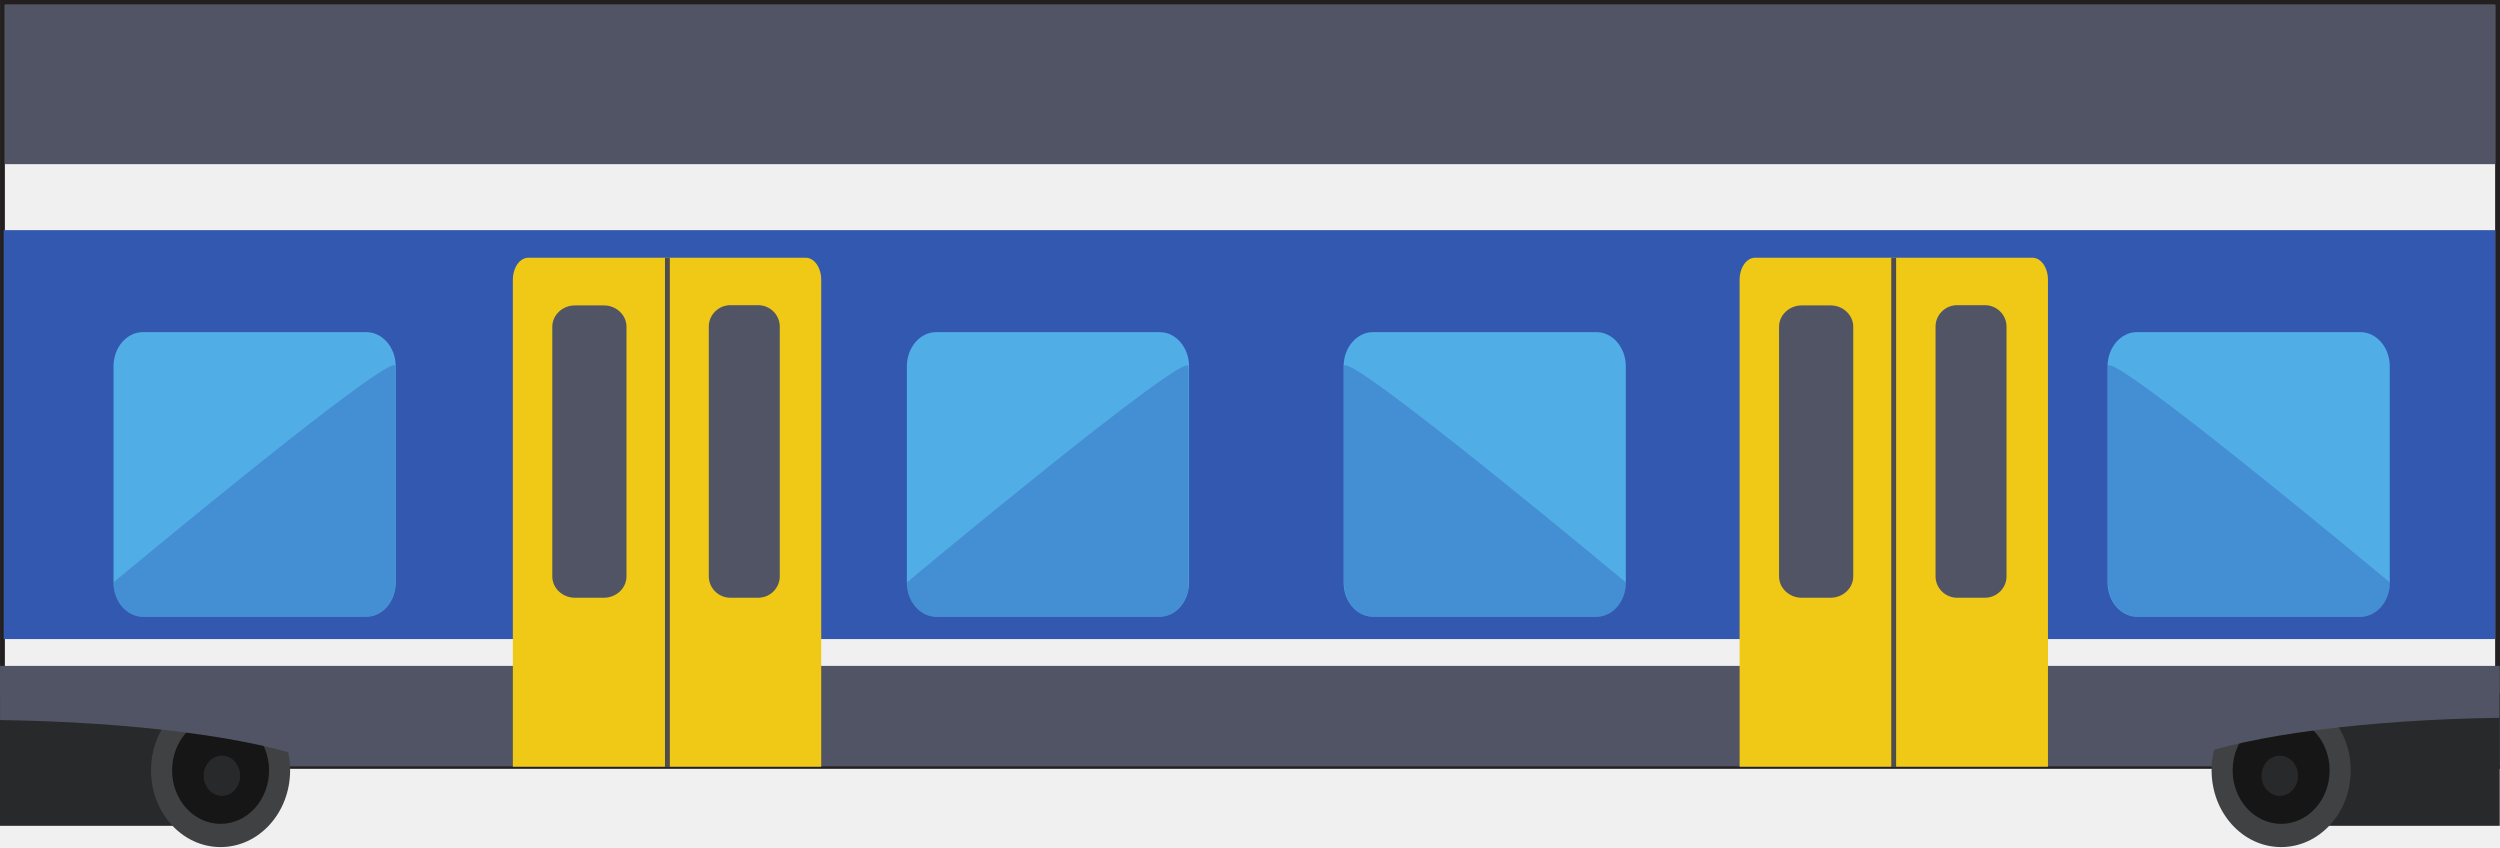
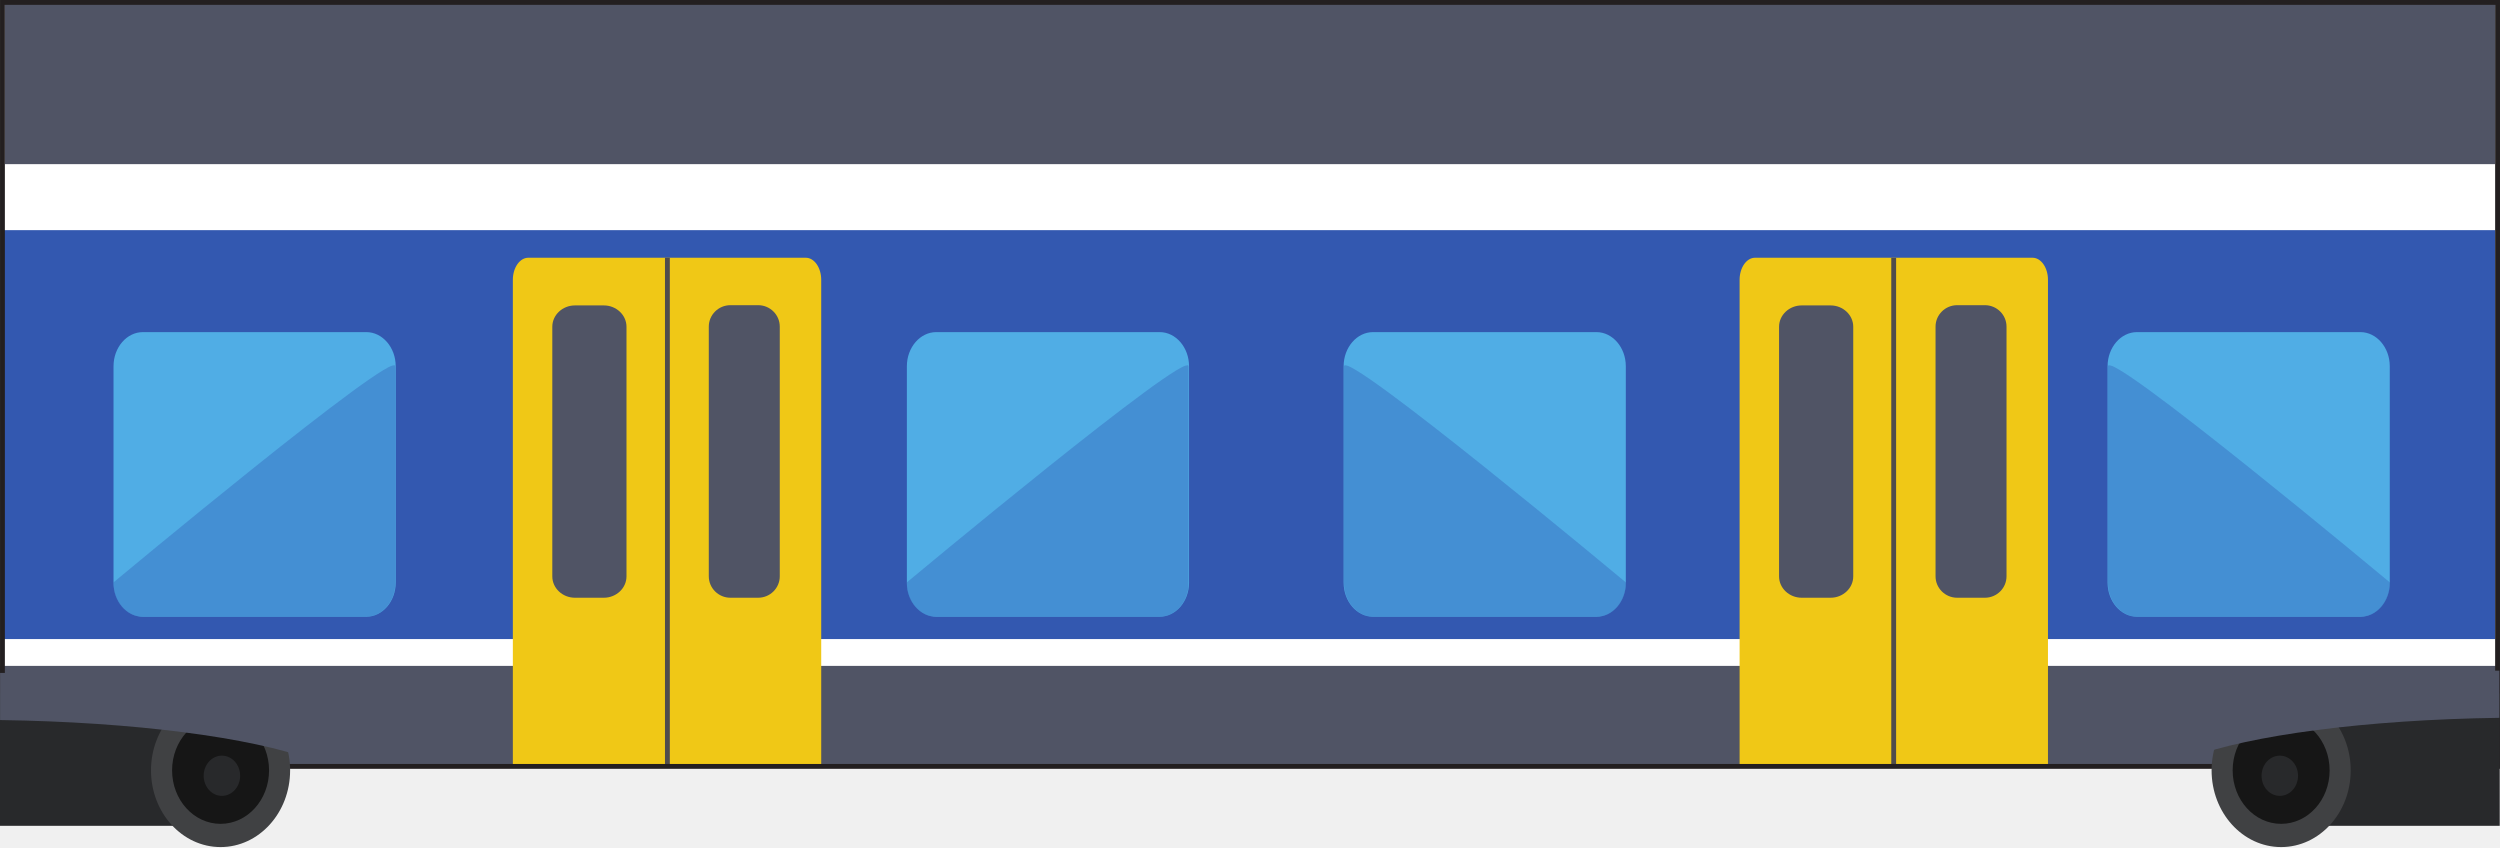
<svg xmlns="http://www.w3.org/2000/svg" width="182.984mm" height="62mm" viewBox="0 0 182.984 62" version="1.1" id="svg1">
  <defs id="defs1">
    <clipPath clipPathUnits="userSpaceOnUse" id="clipPath323">
      <path d="M 0,595.276 H 841.89 V 0 H 0 Z" transform="translate(-491.6732,-157.6024)" id="path323" />
    </clipPath>
    <clipPath clipPathUnits="userSpaceOnUse" id="clipPath324">
      <path d="m 439.573,150.78 h 58.228 V 98.87 h -58.228 z" transform="translate(-439.5729,-150.5602)" id="path324" />
    </clipPath>
    <clipPath clipPathUnits="userSpaceOnUse" id="clipPath328">
      <path d="M 0,595.276 H 841.89 V 0 H 0 Z" transform="translate(-649.3153,-157.6024)" id="path328" />
    </clipPath>
    <clipPath clipPathUnits="userSpaceOnUse" id="clipPath329">
      <path d="m 597.215,150.78 h 58.228 V 98.87 h -58.228 z" transform="translate(-597.215,-150.5602)" id="path329" />
    </clipPath>
    <clipPath clipPathUnits="userSpaceOnUse" id="clipPath333">
      <path d="M 0,595.276 H 841.89 V 0 H 0 Z" transform="translate(-355.4442,-157.6024)" id="path333" />
    </clipPath>
    <clipPath clipPathUnits="userSpaceOnUse" id="clipPath334">
      <path d="m 349.316,150.78 h 58.228 V 98.87 h -58.228 z" transform="translate(-407.5444,-150.5602)" id="path334" />
    </clipPath>
    <clipPath clipPathUnits="userSpaceOnUse" id="clipPath338">
      <path d="M 0,595.276 H 841.89 V 0 H 0 Z" transform="translate(-191.7389,-157.6024)" id="path338" />
    </clipPath>
    <clipPath clipPathUnits="userSpaceOnUse" id="clipPath339">
      <path d="m 185.611,150.78 h 58.228 V 98.87 h -58.228 z" transform="translate(-243.8392,-150.5602)" id="path339" />
    </clipPath>
    <clipPath clipPathUnits="userSpaceOnUse" id="clipPath343">
      <path d="M 0,595.276 H 841.89 V 0 H 0 Z" transform="translate(-524.3987,-172.9482)" id="path343" />
    </clipPath>
    <clipPath clipPathUnits="userSpaceOnUse" id="clipPath345">
      <path d="M 0,595.276 H 841.89 V 0 H 0 Z" transform="translate(-534.0303,-163.1108)" id="path345" />
    </clipPath>
    <clipPath clipPathUnits="userSpaceOnUse" id="clipPath347">
      <path d="M 0,595.276 H 841.89 V 0 H 0 Z" transform="translate(-566.1023,-163.1599)" id="path347" />
    </clipPath>
    <clipPath clipPathUnits="userSpaceOnUse" id="clipPath349">
      <path d="M 0,595.276 H 841.89 V 0 H 0 Z" transform="translate(-272.0439,-78.1182)" id="path349" />
    </clipPath>
    <clipPath clipPathUnits="userSpaceOnUse" id="clipPath351">
      <path d="M 0,595.276 H 841.89 V 0 H 0 Z" id="path351" />
    </clipPath>
    <clipPath clipPathUnits="userSpaceOnUse" id="clipPath353">
      <path d="M 0,595.276 H 841.89 V 0 H 0 Z" transform="translate(-618.6086,-67.6356)" id="path353" />
    </clipPath>
    <clipPath clipPathUnits="userSpaceOnUse" id="clipPath355">
      <path d="M 0,595.276 H 841.89 V 0 H 0 Z" transform="translate(-622.9554,-67.633)" id="path355" />
    </clipPath>
    <clipPath clipPathUnits="userSpaceOnUse" id="clipPath357">
      <path d="M 0,595.276 H 841.89 V 0 H 0 Z" transform="translate(-632.6839,-70.6701)" id="path357" />
    </clipPath>
    <clipPath clipPathUnits="userSpaceOnUse" id="clipPath359">
      <path d="M 0,595.276 H 841.89 V 0 H 0 Z" transform="translate(-677.9868,-87.7441)" id="path359" />
    </clipPath>
    <clipPath clipPathUnits="userSpaceOnUse" id="clipPath361">
      <path d="M 0,595.276 H 841.89 V 0 H 0 Z" id="path361" />
    </clipPath>
    <clipPath clipPathUnits="userSpaceOnUse" id="clipPath363">
      <path d="M 0,595.276 H 841.89 V 0 H 0 Z" transform="translate(-222.1183,-67.1725)" id="path363" />
    </clipPath>
    <clipPath clipPathUnits="userSpaceOnUse" id="clipPath365">
      <path d="M 0,595.276 H 841.89 V 0 H 0 Z" transform="translate(-217.7715,-67.1699)" id="path365" />
    </clipPath>
    <clipPath clipPathUnits="userSpaceOnUse" id="clipPath367">
      <path d="M 0,595.276 H 841.89 V 0 H 0 Z" transform="translate(-208.043,-70.2069)" id="path367" />
    </clipPath>
    <clipPath clipPathUnits="userSpaceOnUse" id="clipPath369">
      <path d="M 0,595.276 H 841.89 V 0 H 0 Z" transform="translate(-162.2684,-87.2809)" id="path369" />
    </clipPath>
    <clipPath clipPathUnits="userSpaceOnUse" id="clipPath371">
      <path d="M 0,595.276 H 841.89 V 0 H 0 Z" id="path371" />
    </clipPath>
    <clipPath clipPathUnits="userSpaceOnUse" id="clipPath373">
      <path d="M 0,595.276 H 841.89 V 0 H 0 Z" transform="translate(-271.2619,-172.9482)" id="path373" />
    </clipPath>
    <clipPath clipPathUnits="userSpaceOnUse" id="clipPath375">
      <path d="M 0,595.276 H 841.89 V 0 H 0 Z" transform="translate(-280.8935,-163.1108)" id="path375" />
    </clipPath>
    <clipPath clipPathUnits="userSpaceOnUse" id="clipPath377">
      <path d="M 0,595.276 H 841.89 V 0 H 0 Z" transform="translate(-312.9655,-163.1599)" id="path377" />
    </clipPath>
    <clipPath clipPathUnits="userSpaceOnUse" id="clipPath441">
      <path d="M 0,595.276 H 841.89 V 0 H 0 Z" transform="translate(-299.9684,-67.8493)" id="path441" />
    </clipPath>
    <clipPath clipPathUnits="userSpaceOnUse" id="clipPath443">
      <path d="M 0,595.276 H 841.89 V 0 H 0 Z" transform="translate(-553.0105,-67.8493)" id="path443" />
    </clipPath>
    <clipPath clipPathUnits="userSpaceOnUse" id="clipPath5">
      <path d="M 0,595.276 H 841.89 V 0 H 0 Z" transform="translate(-676.8294,-68.8019)" id="path5" />
    </clipPath>
    <clipPath clipPathUnits="userSpaceOnUse" id="clipPath7">
      <path d="M 0,595.276 H 841.89 V 0 H 0 Z" transform="translate(-191,-192.0115)" id="path7" />
    </clipPath>
    <clipPath clipPathUnits="userSpaceOnUse" id="clipPath9">
      <path d="M 0,595.276 H 841.89 V 0 H 0 Z" transform="translate(-259.8862,-93.8422)" id="path9" />
    </clipPath>
    <clipPath clipPathUnits="userSpaceOnUse" id="clipPath11">
      <path d="M 0,595.276 H 841.89 V 0 H 0 Z" transform="translate(-123.1898,-135.2089)" id="path11" />
    </clipPath>
    <clipPath clipPathUnits="userSpaceOnUse" id="clipPath14">
      <path d="M 0,595.276 H 841.89 V 0 H 0 Z" transform="matrix(1.333333,0,0,-1.333333,0,793.7013)" id="path14" />
    </clipPath>
    <clipPath clipPathUnits="userSpaceOnUse" id="clipPath12">
      <path d="m 123.266,175.06 h 64.77 v -47.568 h -64.77 z" transform="translate(-123.2656,-135.4319)" id="path12" />
    </clipPath>
    <clipPath clipPathUnits="userSpaceOnUse" id="clipPath16">
      <path d="M 0,595.276 H 841.89 V 0 H 0 Z" transform="translate(-110.2161,-88.94401)" id="path16" />
    </clipPath>
    <clipPath clipPathUnits="userSpaceOnUse" id="clipPath18">
      <path d="M 0,595.276 H 841.89 V 0 H 0 Z" transform="translate(-515.8795,-157.6024)" id="path18" />
    </clipPath>
    <clipPath clipPathUnits="userSpaceOnUse" id="clipPath21">
      <path d="M 0,595.276 H 841.89 V 0 H 0 Z" transform="matrix(1.333333,0,0,-1.333333,0,793.7013)" id="path21" />
    </clipPath>
    <clipPath clipPathUnits="userSpaceOnUse" id="clipPath19">
      <path d="m 509.194,150.845 h 64.227 V 98.934 h -64.227 z" transform="translate(-573.4207,-150.6252)" id="path19" />
    </clipPath>
    <clipPath clipPathUnits="userSpaceOnUse" id="clipPath23">
      <path d="M 0,595.276 H 841.89 V 0 H 0 Z" transform="translate(-347.4464,-158.932)" id="path23" />
    </clipPath>
    <clipPath clipPathUnits="userSpaceOnUse" id="clipPath26">
      <path d="M 0,595.276 H 841.89 V 0 H 0 Z" transform="matrix(1.333333,0,0,-1.333333,0,793.7013)" id="path26" />
    </clipPath>
    <clipPath clipPathUnits="userSpaceOnUse" id="clipPath24">
      <path d="m 341.172,151.172 h 64.226 V 99.261 h -64.226 z" transform="translate(-405.3983,-150.9519)" id="path24" />
    </clipPath>
    <clipPath clipPathUnits="userSpaceOnUse" id="clipPath28">
      <path d="M 0,595.276 H 841.89 V 0 H 0 Z" transform="translate(-428.4017,-172.9482)" id="path28" />
    </clipPath>
    <clipPath clipPathUnits="userSpaceOnUse" id="clipPath30">
      <path d="M 0,595.276 H 841.89 V 0 H 0 Z" transform="translate(-439.0254,-163.1108)" id="path30" />
    </clipPath>
    <clipPath clipPathUnits="userSpaceOnUse" id="clipPath32">
      <path d="M 0,595.276 H 841.89 V 0 H 0 Z" transform="translate(-474.4011,-163.1599)" id="path32" />
    </clipPath>
    <clipPath clipPathUnits="userSpaceOnUse" id="clipPath34">
      <path d="M 0,595.276 H 841.89 V 0 H 0 Z" transform="translate(-595.6565,-157.6024)" id="path34" />
    </clipPath>
    <clipPath clipPathUnits="userSpaceOnUse" id="clipPath37">
      <path d="M 0,595.276 H 841.89 V 0 H 0 Z" transform="matrix(1.333333,0,0,-1.333333,0,793.7013)" id="path37" />
    </clipPath>
    <clipPath clipPathUnits="userSpaceOnUse" id="clipPath35">
      <path d="m 588.897,150.78 h 64.227 V 98.87 h -64.227 z" transform="translate(-653.1236,-150.5602)" id="path35" />
    </clipPath>
    <clipPath clipPathUnits="userSpaceOnUse" id="clipPath39">
      <path d="M 0,595.276 H 841.89 V 0 H 0 Z" transform="translate(-266.1363,-158.502)" id="path39" />
    </clipPath>
    <clipPath clipPathUnits="userSpaceOnUse" id="clipPath42">
      <path d="M 0,595.276 H 841.89 V 0 H 0 Z" transform="matrix(1.333333,0,0,-1.333333,0,793.7013)" id="path42" />
    </clipPath>
    <clipPath clipPathUnits="userSpaceOnUse" id="clipPath40">
      <path d="m 259.635,150.78 h 66.091 v -31.305 h -66.091 z" transform="translate(-325.228,-150.7805)" id="path40" />
    </clipPath>
    <clipPath clipPathUnits="userSpaceOnUse" id="clipPath44">
      <path d="M 0,595.276 H 841.89 V 0 H 0 Z" id="path44" />
    </clipPath>
    <clipPath clipPathUnits="userSpaceOnUse" id="clipPath46">
      <path d="M 0,595.276 H 841.89 V 0 H 0 Z" transform="translate(-258.6809,-67.6659)" id="path46" />
    </clipPath>
    <clipPath clipPathUnits="userSpaceOnUse" id="clipPath48">
      <path d="M 0,595.276 H 841.89 V 0 H 0 Z" transform="translate(-263.4679,-67.5658)" id="path48" />
    </clipPath>
    <clipPath clipPathUnits="userSpaceOnUse" id="clipPath50">
      <path d="M 0,595.276 H 841.89 V 0 H 0 Z" transform="translate(-159.4737,-67.6988)" id="path50" />
    </clipPath>
    <clipPath clipPathUnits="userSpaceOnUse" id="clipPath52">
      <path d="M 0,595.276 H 841.89 V 0 H 0 Z" transform="translate(-164.2683,-67.6962)" id="path52" />
    </clipPath>
    <clipPath clipPathUnits="userSpaceOnUse" id="clipPath54">
      <path d="M 0,595.276 H 841.89 V 0 H 0 Z" transform="translate(-274.1802,-70.7332)" id="path54" />
    </clipPath>
    <clipPath clipPathUnits="userSpaceOnUse" id="clipPath56">
      <path d="M 0,595.276 H 841.89 V 0 H 0 Z" transform="translate(-174.9989,-70.7332)" id="path56" />
    </clipPath>
    <clipPath clipPathUnits="userSpaceOnUse" id="clipPath58">
      <path d="M 0,595.276 H 841.89 V 0 H 0 Z" transform="translate(-230.3045,-78.1182)" id="path58" />
    </clipPath>
    <clipPath clipPathUnits="userSpaceOnUse" id="clipPath60">
      <path d="M 0,595.276 H 841.89 V 0 H 0 Z" id="path60" />
    </clipPath>
    <clipPath clipPathUnits="userSpaceOnUse" id="clipPath62">
      <path d="M 0,595.276 H 841.89 V 0 H 0 Z" transform="translate(-611.6631,-67.6988)" id="path62" />
    </clipPath>
    <clipPath clipPathUnits="userSpaceOnUse" id="clipPath64">
      <path d="M 0,595.276 H 841.89 V 0 H 0 Z" transform="translate(-616.4578,-67.6962)" id="path64" />
    </clipPath>
    <clipPath clipPathUnits="userSpaceOnUse" id="clipPath66">
      <path d="M 0,595.276 H 841.89 V 0 H 0 Z" transform="translate(-627.1884,-70.7332)" id="path66" />
    </clipPath>
    <clipPath clipPathUnits="userSpaceOnUse" id="clipPath68">
      <path d="M 0,595.276 H 841.89 V 0 H 0 Z" transform="translate(-677.1579,-87.8072)" id="path68" />
    </clipPath>
    <clipPath clipPathUnits="userSpaceOnUse" id="clipPath211">
      <path d="M 0,595.276 H 841.89 V 0 H 0 Z" transform="translate(-460.2316,-67.9124)" id="path211" />
    </clipPath>
    <clipPath clipPathUnits="userSpaceOnUse" id="clipPath215">
      <path d="M 0,595.276 H 841.89 V 0 H 0 Z" transform="translate(-280.4656,-113.4727)" id="path215" />
    </clipPath>
    <clipPath clipPathUnits="userSpaceOnUse" id="clipPath217">
      <path d="M 0,595.276 H 841.89 V 0 H 0 Z" transform="translate(-287.9318,-116.5992)" id="path217" />
    </clipPath>
    <clipPath clipPathUnits="userSpaceOnUse" id="clipPath219">
      <path d="M 0,595.276 H 841.89 V 0 H 0 Z" transform="translate(-303.1864,-113.4727)" id="path219" />
    </clipPath>
    <clipPath clipPathUnits="userSpaceOnUse" id="clipPath221">
      <path d="M 0,595.276 H 841.89 V 0 H 0 Z" transform="translate(-323.5338,-111.1264)" id="path221" />
    </clipPath>
    <clipPath clipPathUnits="userSpaceOnUse" id="clipPath223">
      <path d="M 0,595.276 H 841.89 V 0 H 0 Z" transform="translate(-278.8868,-98.6745)" id="path223" />
    </clipPath>
    <clipPath clipPathUnits="userSpaceOnUse" id="clipPath225">
      <path d="M 0,595.276 H 841.89 V 0 H 0 Z" transform="translate(-283.6332,-100.6668)" id="path225" />
    </clipPath>
    <clipPath clipPathUnits="userSpaceOnUse" id="clipPath227">
      <path d="M 0,595.276 H 841.89 V 0 H 0 Z" transform="translate(-285.7886,-98.6745)" id="path227" />
    </clipPath>
    <clipPath clipPathUnits="userSpaceOnUse" id="clipPath229">
      <path d="M 0,595.276 H 841.89 V 0 H 0 Z" transform="translate(-289.1059,-100.6668)" id="path229" />
    </clipPath>
    <clipPath clipPathUnits="userSpaceOnUse" id="clipPath231">
      <path d="M 0,595.276 H 841.89 V 0 H 0 Z" id="path231" />
    </clipPath>
    <clipPath clipPathUnits="userSpaceOnUse" id="clipPath233">
      <path d="M 0,595.276 H 841.89 V 0 H 0 Z" transform="translate(-292.1279,-98.2633)" id="path233" />
    </clipPath>
    <clipPath clipPathUnits="userSpaceOnUse" id="clipPath235">
      <path d="M 0,595.276 H 841.89 V 0 H 0 Z" transform="translate(-294.3231,-98.2649)" id="path235" />
    </clipPath>
    <clipPath clipPathUnits="userSpaceOnUse" id="clipPath237">
      <path d="M 0,595.276 H 841.89 V 0 H 0 Z" transform="translate(-296.9429,-98.2633)" id="path237" />
    </clipPath>
    <clipPath clipPathUnits="userSpaceOnUse" id="clipPath239">
      <path d="M 0,595.276 H 841.89 V 0 H 0 Z" transform="translate(-299.6645,-100.67)" id="path239" />
    </clipPath>
    <clipPath clipPathUnits="userSpaceOnUse" id="clipPath241">
      <path d="M 0,595.276 H 841.89 V 0 H 0 Z" transform="translate(-302.1657,-98.2633)" id="path241" />
    </clipPath>
    <clipPath clipPathUnits="userSpaceOnUse" id="clipPath243">
      <path d="M 0,595.276 H 841.89 V 0 H 0 Z" transform="translate(-305.9944,-98.3785)" id="path243" />
    </clipPath>
    <clipPath clipPathUnits="userSpaceOnUse" id="clipPath245">
      <path d="M 0,595.276 H 841.89 V 0 H 0 Z" transform="translate(-308.4085,-99.9725)" id="path245" />
    </clipPath>
    <clipPath clipPathUnits="userSpaceOnUse" id="clipPath247">
      <path d="M 0,595.276 H 841.89 V 0 H 0 Z" transform="translate(-311.5016,-99.9725)" id="path247" />
    </clipPath>
    <clipPath clipPathUnits="userSpaceOnUse" id="clipPath249">
      <path d="M 0,595.276 H 841.89 V 0 H 0 Z" transform="translate(-313.2035,-98.6745)" id="path249" />
    </clipPath>
    <clipPath clipPathUnits="userSpaceOnUse" id="clipPath251">
      <path d="M 0,595.276 H 841.89 V 0 H 0 Z" transform="translate(-316.69,-99.6863)" id="path251" />
    </clipPath>
    <clipPath clipPathUnits="userSpaceOnUse" id="clipPath253">
      <path d="M 0,595.276 H 841.89 V 0 H 0 Z" transform="translate(-319.0579,-100.6668)" id="path253" />
    </clipPath>
    <clipPath clipPathUnits="userSpaceOnUse" id="clipPath255">
      <path d="M 0,595.276 H 841.89 V 0 H 0 Z" transform="translate(-321.041,-98.6745)" id="path255" />
    </clipPath>
  </defs>
-   <path id="path319" d="M 0.179,56.095 H 182.806 V 0.177 H 0.179 Z" style="fill:none;stroke:#231f20;stroke-width:0.355;stroke-linecap:butt;stroke-linejoin:miter;stroke-miterlimit:10;stroke-dasharray:none;stroke-opacity:1" />
+   <path id="rect1" style="fill:#ffffff;stroke-width:2.265" d="M 0.179 0.177 L 0.179 56.095 L 182.806 56.095 L 182.806 0.177 L 0.179 0.177 z " />
+   <path id="path370" d="M 163.263,224.915 H 677.116 V 192.041 H 163.263 Z" style="fill:#505465;fill-opacity:1;fill-rule:nonzero;stroke:none" transform="matrix(0.3547104,0,0,-0.360055,-57.55282,81.1596)" clip-path="url(#clipPath371)" />
  <path id="path320" d="M 0.002,48.739 H 182.964 v 7.355 H 0.002 Z" style="fill:#505465;fill-opacity:1;fill-rule:nonzero;stroke:none;stroke-width:0.35" />
  <path id="path321" d="M 0.269,46.775 H 182.627 V 16.845 H 0.269 Z" style="fill:#3358b0;fill-opacity:1;fill-rule:nonzero;stroke:none;stroke-width:0.355" />
  <path id="path322" d="m 0,0 h -46.107 c -3.334,0 -6.06,-3.172 -6.06,-7.042 v -44.649 c 0,-3.873 2.728,-7.041 6.06,-7.041 H 0 c 3.333,0 6.061,3.167 6.061,7.041 V -7.042 C 6.061,-3.168 3.334,0 0,0" style="fill:#50ade5;fill-opacity:1;fill-rule:evenodd;stroke:none" transform="matrix(0.3547104,0,0,-0.3547104,116.8488,24.30851)" clip-path="url(#clipPath323)" />
  <path d="m 0,0 v -44.649 c 0,-3.872 2.728,-7.042 6.061,-7.042 h 46.106 c 3.334,0 6.061,3.167 6.061,7.042 C 58.228,-44.649 0,3.871 0,0" style="opacity:0.5;fill:#3871c1;fill-opacity:1;fill-rule:evenodd;stroke:none" transform="matrix(0.3547104,0,0,-0.3547104,98.36824,26.80645)" clip-path="url(#clipPath324)" id="path325" />
  <path id="path327" d="m 0,0 h -46.107 c -3.334,0 -6.06,-3.172 -6.06,-7.042 v -44.649 c 0,-3.873 2.728,-7.041 6.06,-7.041 H 0 c 3.333,0 6.061,3.167 6.061,7.041 V -7.042 C 6.061,-3.168 3.334,0 0,0" style="fill:#50ade5;fill-opacity:1;fill-rule:evenodd;stroke:none" transform="matrix(0.3547104,0,0,-0.3547104,172.766,24.30851)" clip-path="url(#clipPath328)" />
  <path d="m 0,0 v -44.649 c 0,-3.872 2.728,-7.042 6.061,-7.042 h 46.106 c 3.334,0 6.061,3.167 6.061,7.042 C 58.228,-44.649 0,3.871 0,0" style="opacity:0.5;fill:#3871c1;fill-opacity:1;fill-rule:evenodd;stroke:none" transform="matrix(0.3547104,0,0,-0.3547104,154.2855,26.80645)" clip-path="url(#clipPath329)" id="path330" />
  <path id="path332" d="m 0,0 h 46.107 c 3.334,0 6.06,-3.172 6.06,-7.042 v -44.649 c 0,-3.873 -2.728,-7.041 -6.06,-7.041 H 0 c -3.333,0 -6.061,3.167 -6.061,7.041 V -7.042 C -6.061,-3.168 -3.334,0 0,0" style="fill:#50ade5;fill-opacity:1;fill-rule:evenodd;stroke:none" transform="matrix(0.3547104,0,0,-0.3547104,68.52692,24.30851)" clip-path="url(#clipPath333)" />
  <path d="m 0,0 v -44.649 c 0,-3.872 -2.728,-7.042 -6.061,-7.042 h -46.106 c -3.334,0 -6.061,3.167 -6.061,7.042 C -58.228,-44.649 0,3.871 0,0" style="opacity:0.5;fill:#3871c1;fill-opacity:1;fill-rule:evenodd;stroke:none" transform="matrix(0.3547104,0,0,-0.3547104,87.00739,26.80645)" clip-path="url(#clipPath334)" id="path335" />
  <path id="path337" d="m 0,0 h 46.107 c 3.334,0 6.06,-3.172 6.06,-7.042 v -44.649 c 0,-3.873 -2.728,-7.041 -6.06,-7.041 H 0 c -3.333,0 -6.061,3.167 -6.061,7.041 V -7.042 C -6.061,-3.168 -3.334,0 0,0" style="fill:#50ade5;fill-opacity:1;fill-rule:evenodd;stroke:none" transform="matrix(0.3547104,0,0,-0.3547104,10.45896,24.30851)" clip-path="url(#clipPath338)" />
  <path d="m 0,0 v -44.649 c 0,-3.872 -2.728,-7.042 -6.061,-7.042 h -46.106 c -3.334,0 -6.061,3.167 -6.061,7.042 C -58.228,-44.649 0,3.871 0,0" style="opacity:0.5;fill:#3871c1;fill-opacity:1;fill-rule:evenodd;stroke:none" transform="matrix(0.3547104,0,0,-0.3547104,28.93946,26.80645)" clip-path="url(#clipPath339)" id="path340" />
-   <path id="path342" d="m 0,0 h 57.265 c 1.751,0 3.182,-2.043 3.182,-4.543 V -105.028 H -3.183 V -4.543 C -3.183,-2.043 -1.751,0 0,0" style="fill:#f0c816;fill-opacity:1;fill-rule:evenodd;stroke:none" transform="matrix(0.3547104,0,0,-0.3547104,128.4568,18.86519)" clip-path="url(#clipPath343)" />
-   <path id="path344" d="m 0,0 h 5.961 c 2.571,0 4.673,-1.981 4.673,-4.401 v -51.518 c 0,-2.42 -2.103,-4.4 -4.673,-4.4 H 0 c -2.571,0 -4.674,1.98 -4.674,4.4 V -4.401 C -4.674,-1.98 -2.571,0 0,0" style="fill:#505465;fill-opacity:1;fill-rule:evenodd;stroke:none" transform="matrix(0.3547104,0,0,-0.3547104,131.8733,22.35462)" clip-path="url(#clipPath345)" />
-   <path id="path346" d="m 0,0 h 5.736 c 2.451,0 4.455,-1.989 4.455,-4.417 v -51.535 c 0,-2.43 -2.005,-4.416 -4.455,-4.416 H 0 c -2.451,0 -4.455,1.986 -4.455,4.416 V -4.417 C -4.455,-1.988 -2.451,0 0,0" style="fill:#505465;fill-opacity:1;fill-rule:evenodd;stroke:none" transform="matrix(0.3547104,0,0,-0.3547104,143.2495,22.33721)" clip-path="url(#clipPath347)" />
  <path id="path348" d="M 0,0 C 23.662,0 44.868,-2.052 59.293,-5.296 V 9.689 H -69.541 V -8.215 C -56.328,-3.329 -30.15,0 0,0" style="fill:#505465;fill-opacity:1;fill-rule:evenodd;stroke:none" transform="matrix(0.3547104,0,0,-0.3547104,38.94397,52.50238)" clip-path="url(#clipPath349)" />
-   <g id="g1" transform="translate(0,0.1642702)">
-     <path id="path350" d="m 623.278,56.192 h 54.785 v 27.295 h -54.785 z" style="fill:#28292b;fill-opacity:1;fill-rule:evenodd;stroke:none" transform="matrix(0.3547104,0,0,-0.3547104,-57.55282,80.21171)" clip-path="url(#clipPath351)" />
-     <path id="path352" d="m 0,0 c 0,-8.741 6.427,-15.83 14.352,-15.83 7.925,0 14.353,7.089 14.353,15.83 0,8.743 -6.428,15.831 -14.353,15.831 C 6.427,15.831 0,8.743 0,0" style="fill:#404143;fill-opacity:1;fill-rule:evenodd;stroke:none" transform="matrix(0.3547104,0,0,-0.3547104,161.8741,56.22066)" clip-path="url(#clipPath353)" />
-     <path id="path354" d="m 0,0 c 0,-6.094 4.48,-11.036 10.005,-11.036 5.524,0 10.004,4.942 10.004,11.036 0,6.094 -4.48,11.034 -10.004,11.034 C 4.48,11.034 0,6.094 0,0" style="fill:#161616;fill-opacity:1;fill-rule:evenodd;stroke:none" transform="matrix(0.3547104,0,0,-0.3547104,163.4159,56.22159)" clip-path="url(#clipPath355)" />
-     <path id="path356" d="m 0,0 c 2.078,0 3.762,-1.858 3.762,-4.149 0,-2.292 -1.684,-4.15 -3.762,-4.15 -2.078,0 -3.762,1.858 -3.762,4.15 C -3.762,-1.858 -2.078,0 0,0" style="fill:#28292b;fill-opacity:1;fill-rule:evenodd;stroke:none" transform="matrix(0.3547104,0,0,-0.3547104,166.8667,55.1443)" clip-path="url(#clipPath357)" />
+   <g id="g3">
+     <path id="path342" d="m 0,0 h 57.265 c 1.751,0 3.182,-2.043 3.182,-4.543 V -105.028 H -3.183 V -4.543 C -3.183,-2.043 -1.751,0 0,0" style="fill:#f0c816;fill-opacity:1;fill-rule:evenodd;stroke:none" transform="matrix(0.3547104,0,0,-0.3547104,128.4568,18.86519)" clip-path="url(#clipPath343)" />
+     <path id="path344" d="m 0,0 h 5.961 c 2.571,0 4.673,-1.981 4.673,-4.401 v -51.518 c 0,-2.42 -2.103,-4.4 -4.673,-4.4 H 0 c -2.571,0 -4.674,1.98 -4.674,4.4 V -4.401 C -4.674,-1.98 -2.571,0 0,0" style="fill:#505465;fill-opacity:1;fill-rule:evenodd;stroke:none" transform="matrix(0.3547104,0,0,-0.3547104,131.8733,22.35462)" clip-path="url(#clipPath345)" />
+     <path id="path346" d="m 0,0 h 5.736 c 2.451,0 4.455,-1.989 4.455,-4.417 v -51.535 c 0,-2.43 -2.005,-4.416 -4.455,-4.416 H 0 c -2.451,0 -4.455,1.986 -4.455,4.416 V -4.417 C -4.455,-1.988 -2.451,0 0,0" style="fill:#505465;fill-opacity:1;fill-rule:evenodd;stroke:none" transform="matrix(0.3547104,0,0,-0.3547104,143.2495,22.33721)" clip-path="url(#clipPath347)" />
+     <path id="path372" d="m 0,0 h 57.265 c 1.751,0 3.182,-2.043 3.182,-4.543 V -105.028 H -3.183 V -4.543 C -3.183,-2.043 -1.751,0 0,0" style="fill:#f0c816;fill-opacity:1;fill-rule:evenodd;stroke:none" transform="matrix(0.3547104,0,0,-0.3547104,38.66658,18.86519)" clip-path="url(#clipPath373)" />
+     <path id="path374" d="m 0,0 h 5.961 c 2.571,0 4.673,-1.981 4.673,-4.401 v -51.518 c 0,-2.42 -2.103,-4.4 -4.673,-4.4 H 0 c -2.571,0 -4.674,1.98 -4.674,4.4 V -4.401 C -4.674,-1.98 -2.571,0 0,0" style="fill:#505465;fill-opacity:1;fill-rule:evenodd;stroke:none" transform="matrix(0.3547104,0,0,-0.3547104,42.08302,22.35462)" clip-path="url(#clipPath375)" />
+     <path id="path376" d="m 0,0 h 5.736 c 2.451,0 4.455,-1.989 4.455,-4.417 v -51.535 c 0,-2.43 -2.005,-4.416 -4.455,-4.416 H 0 c -2.451,0 -4.455,1.986 -4.455,4.416 V -4.417 C -4.455,-1.988 -2.451,0 0,0" style="fill:#505465;fill-opacity:1;fill-rule:evenodd;stroke:none" transform="matrix(0.3547104,0,0,-0.3547104,53.45928,22.33721)" clip-path="url(#clipPath377)" />
+     <path id="path440" d="M 0,0 V 105.095" style="fill:none;stroke:#4f4c4d;stroke-width:1;stroke-linecap:butt;stroke-linejoin:miter;stroke-miterlimit:10;stroke-dasharray:none;stroke-opacity:1" transform="matrix(0.3547104,0,0,-0.3547104,48.84909,56.14487)" clip-path="url(#clipPath441)" />
+     <path id="path442" d="M 0,0 V 105.095" style="fill:none;stroke:#4f4c4d;stroke-width:1;stroke-linecap:butt;stroke-linejoin:miter;stroke-miterlimit:10;stroke-dasharray:none;stroke-opacity:1" transform="matrix(0.3547104,0,0,-0.3547104,138.6057,56.14487)" clip-path="url(#clipPath443)" />
  </g>
-   <path id="path358" d="m 0,0 h -63.797 v -17.904 c 12.367,4.573 36.09,7.781 63.797,8.174 z" style="fill:#505465;fill-opacity:1;fill-rule:evenodd;stroke:none" transform="matrix(0.3547104,0,0,-0.3547104,182.9361,49.08797)" clip-path="url(#clipPath359)" />
-   <path id="path360" d="m 217.038,55.729 h -54.785 v 27.295 h 54.785 z" style="fill:#28292b;fill-opacity:1;fill-rule:evenodd;stroke:none" transform="matrix(0.3547104,0,0,-0.3547104,-57.55282,80.21171)" clip-path="url(#clipPath361)" />
-   <path id="path362" d="m 0,0 c 0,-8.741 -6.427,-15.83 -14.352,-15.83 -7.926,0 -14.353,7.089 -14.353,15.83 0,8.743 6.427,15.831 14.353,15.831 C -6.427,15.831 0,8.743 0,0" style="fill:#404143;fill-opacity:1;fill-rule:evenodd;stroke:none" transform="matrix(0.3547104,0,0,-0.3547104,21.23483,56.38493)" clip-path="url(#clipPath363)" />
-   <path id="path364" d="m 0,0 c 0,-6.094 -4.48,-11.036 -10.005,-11.036 -5.524,0 -10.004,4.942 -10.004,11.036 0,6.094 4.48,11.034 10.004,11.034 C -4.48,11.034 0,6.094 0,0" style="fill:#161616;fill-opacity:1;fill-rule:evenodd;stroke:none" transform="matrix(0.3547104,0,0,-0.3547104,19.69299,56.38586)" clip-path="url(#clipPath365)" />
-   <path id="path366" d="m 0,0 c -2.078,0 -3.762,-1.858 -3.762,-4.149 0,-2.292 1.684,-4.15 3.762,-4.15 2.078,0 3.762,1.858 3.762,4.15 C 3.762,-1.858 2.078,0 0,0" style="fill:#28292b;fill-opacity:1;fill-rule:evenodd;stroke:none" transform="matrix(0.3547104,0,0,-0.3547104,16.2422,55.3086)" clip-path="url(#clipPath367)" />
-   <path id="path368" d="M 0,0 H 64.268 V -17.904 C 51.902,-13.331 27.707,-10.123 0,-9.73 Z" style="fill:#505465;fill-opacity:1;fill-rule:evenodd;stroke:none" transform="matrix(0.3547104,0,0,-0.3547104,0.00547183,49.25227)" clip-path="url(#clipPath369)" />
-   <path id="path370" d="M 163.263,224.915 H 677.116 V 192.041 H 163.263 Z" style="fill:#505465;fill-opacity:1;fill-rule:nonzero;stroke:none" transform="matrix(0.3547104,0,0,-0.3547104,-57.55282,80.13321)" clip-path="url(#clipPath371)" />
-   <path id="path372" d="m 0,0 h 57.265 c 1.751,0 3.182,-2.043 3.182,-4.543 V -105.028 H -3.183 V -4.543 C -3.183,-2.043 -1.751,0 0,0" style="fill:#f0c816;fill-opacity:1;fill-rule:evenodd;stroke:none" transform="matrix(0.3547104,0,0,-0.3547104,38.66658,18.86519)" clip-path="url(#clipPath373)" />
-   <path id="path374" d="m 0,0 h 5.961 c 2.571,0 4.673,-1.981 4.673,-4.401 v -51.518 c 0,-2.42 -2.103,-4.4 -4.673,-4.4 H 0 c -2.571,0 -4.674,1.98 -4.674,4.4 V -4.401 C -4.674,-1.98 -2.571,0 0,0" style="fill:#505465;fill-opacity:1;fill-rule:evenodd;stroke:none" transform="matrix(0.3547104,0,0,-0.3547104,42.08302,22.35462)" clip-path="url(#clipPath375)" />
-   <path id="path376" d="m 0,0 h 5.736 c 2.451,0 4.455,-1.989 4.455,-4.417 v -51.535 c 0,-2.43 -2.005,-4.416 -4.455,-4.416 H 0 c -2.451,0 -4.455,1.986 -4.455,4.416 V -4.417 C -4.455,-1.988 -2.451,0 0,0" style="fill:#505465;fill-opacity:1;fill-rule:evenodd;stroke:none" transform="matrix(0.3547104,0,0,-0.3547104,53.45928,22.33721)" clip-path="url(#clipPath377)" />
-   <path id="path440" d="M 0,0 V 105.095" style="fill:none;stroke:#4f4c4d;stroke-width:1;stroke-linecap:butt;stroke-linejoin:miter;stroke-miterlimit:10;stroke-dasharray:none;stroke-opacity:1" transform="matrix(0.3547104,0,0,-0.3547104,48.84909,56.14487)" clip-path="url(#clipPath441)" />
-   <path id="path442" d="M 0,0 V 105.095" style="fill:none;stroke:#4f4c4d;stroke-width:1;stroke-linecap:butt;stroke-linejoin:miter;stroke-miterlimit:10;stroke-dasharray:none;stroke-opacity:1" transform="matrix(0.3547104,0,0,-0.3547104,138.6057,56.14487)" clip-path="url(#clipPath443)" />
+   <path id="path319" d="M 0.179,56.095 H 182.806 V 0.177 H 0.179 Z" style="fill:none;stroke:#231f20;stroke-width:0.355;stroke-linecap:butt;stroke-linejoin:miter;stroke-miterlimit:10;stroke-dasharray:none;stroke-opacity:1" />
+   <g id="g2">
+     <g id="g1" transform="translate(0,0.1642702)">
+       <path id="path350" d="m 623.278,56.192 h 54.785 v 27.295 h -54.785 z" style="fill:#28292b;fill-opacity:1;fill-rule:evenodd;stroke:none" transform="matrix(0.3547104,0,0,-0.3547104,-57.55282,80.21171)" clip-path="url(#clipPath351)" />
+       <path id="path352" d="m 0,0 c 0,-8.741 6.427,-15.83 14.352,-15.83 7.925,0 14.353,7.089 14.353,15.83 0,8.743 -6.428,15.831 -14.353,15.831 C 6.427,15.831 0,8.743 0,0" style="fill:#404143;fill-opacity:1;fill-rule:evenodd;stroke:none" transform="matrix(0.3547104,0,0,-0.3547104,161.8741,56.22066)" clip-path="url(#clipPath353)" />
+       <path id="path354" d="m 0,0 c 0,-6.094 4.48,-11.036 10.005,-11.036 5.524,0 10.004,4.942 10.004,11.036 0,6.094 -4.48,11.034 -10.004,11.034 C 4.48,11.034 0,6.094 0,0" style="fill:#161616;fill-opacity:1;fill-rule:evenodd;stroke:none" transform="matrix(0.3547104,0,0,-0.3547104,163.4159,56.22159)" clip-path="url(#clipPath355)" />
+       <path id="path356" d="m 0,0 c 2.078,0 3.762,-1.858 3.762,-4.149 0,-2.292 -1.684,-4.15 -3.762,-4.15 -2.078,0 -3.762,1.858 -3.762,4.15 C -3.762,-1.858 -2.078,0 0,0" style="fill:#28292b;fill-opacity:1;fill-rule:evenodd;stroke:none" transform="matrix(0.3547104,0,0,-0.3547104,166.8667,55.1443)" clip-path="url(#clipPath357)" />
+     </g>
+     <path id="path358" d="m 0,0 h -63.797 v -17.904 c 12.367,4.573 36.09,7.781 63.797,8.174 z" style="fill:#505465;fill-opacity:1;fill-rule:evenodd;stroke:none" transform="matrix(0.3547104,0,0,-0.3547104,182.9361,49.08797)" clip-path="url(#clipPath359)" />
+     <path id="path360" d="m 217.038,55.729 h -54.785 v 27.295 h 54.785 z" style="fill:#28292b;fill-opacity:1;fill-rule:evenodd;stroke:none" transform="matrix(0.3547104,0,0,-0.3547104,-57.55282,80.21171)" clip-path="url(#clipPath361)" />
+     <path id="path362" d="m 0,0 c 0,-8.741 -6.427,-15.83 -14.352,-15.83 -7.926,0 -14.353,7.089 -14.353,15.83 0,8.743 6.427,15.831 14.353,15.831 C -6.427,15.831 0,8.743 0,0" style="fill:#404143;fill-opacity:1;fill-rule:evenodd;stroke:none" transform="matrix(0.3547104,0,0,-0.3547104,21.23483,56.38493)" clip-path="url(#clipPath363)" />
+     <path id="path364" d="m 0,0 c 0,-6.094 -4.48,-11.036 -10.005,-11.036 -5.524,0 -10.004,4.942 -10.004,11.036 0,6.094 4.48,11.034 10.004,11.034 C -4.48,11.034 0,6.094 0,0" style="fill:#161616;fill-opacity:1;fill-rule:evenodd;stroke:none" transform="matrix(0.3547104,0,0,-0.3547104,19.69299,56.38586)" clip-path="url(#clipPath365)" />
+     <path id="path366" d="m 0,0 c -2.078,0 -3.762,-1.858 -3.762,-4.149 0,-2.292 1.684,-4.15 3.762,-4.15 2.078,0 3.762,1.858 3.762,4.15 C 3.762,-1.858 2.078,0 0,0" style="fill:#28292b;fill-opacity:1;fill-rule:evenodd;stroke:none" transform="matrix(0.3547104,0,0,-0.3547104,16.2422,55.3086)" clip-path="url(#clipPath367)" />
+     <path id="path368" d="M 0,0 H 64.268 V -17.904 C 51.902,-13.331 27.707,-10.123 0,-9.73 Z" style="fill:#505465;fill-opacity:1;fill-rule:evenodd;stroke:none" transform="matrix(0.3547104,0,0,-0.3547104,0.00547183,49.25227)" clip-path="url(#clipPath369)" />
+   </g>
</svg>
